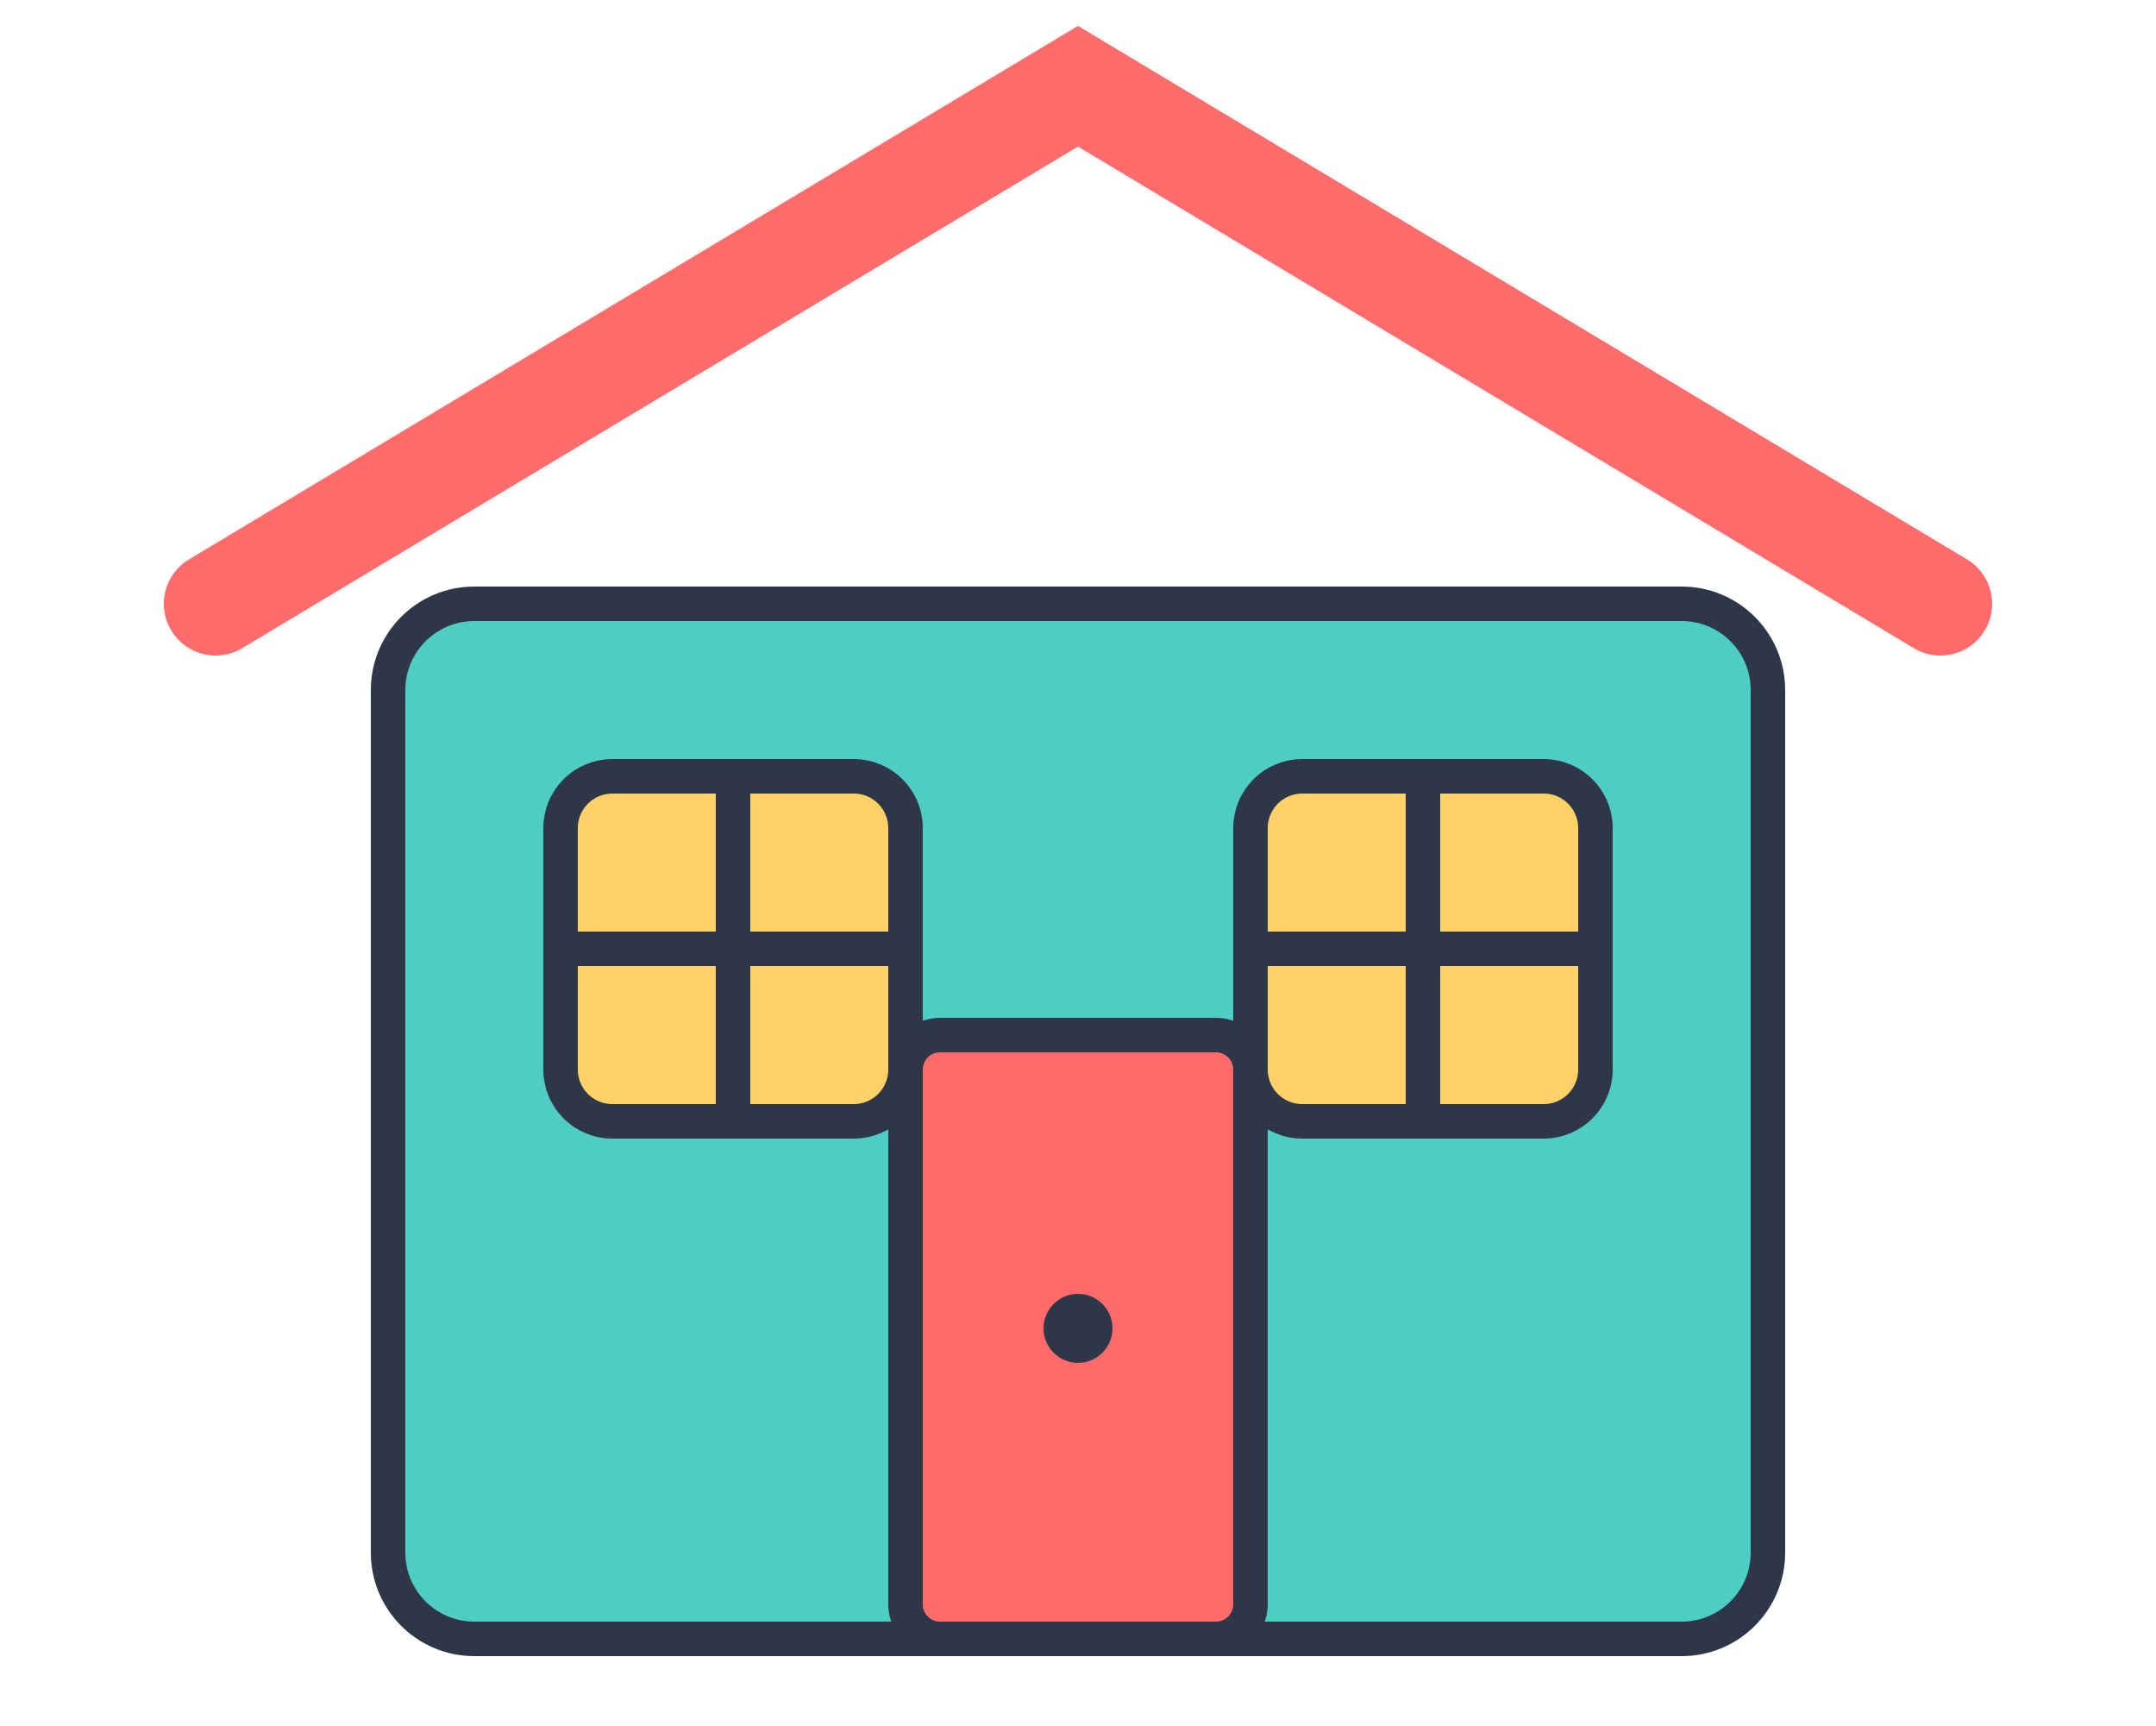
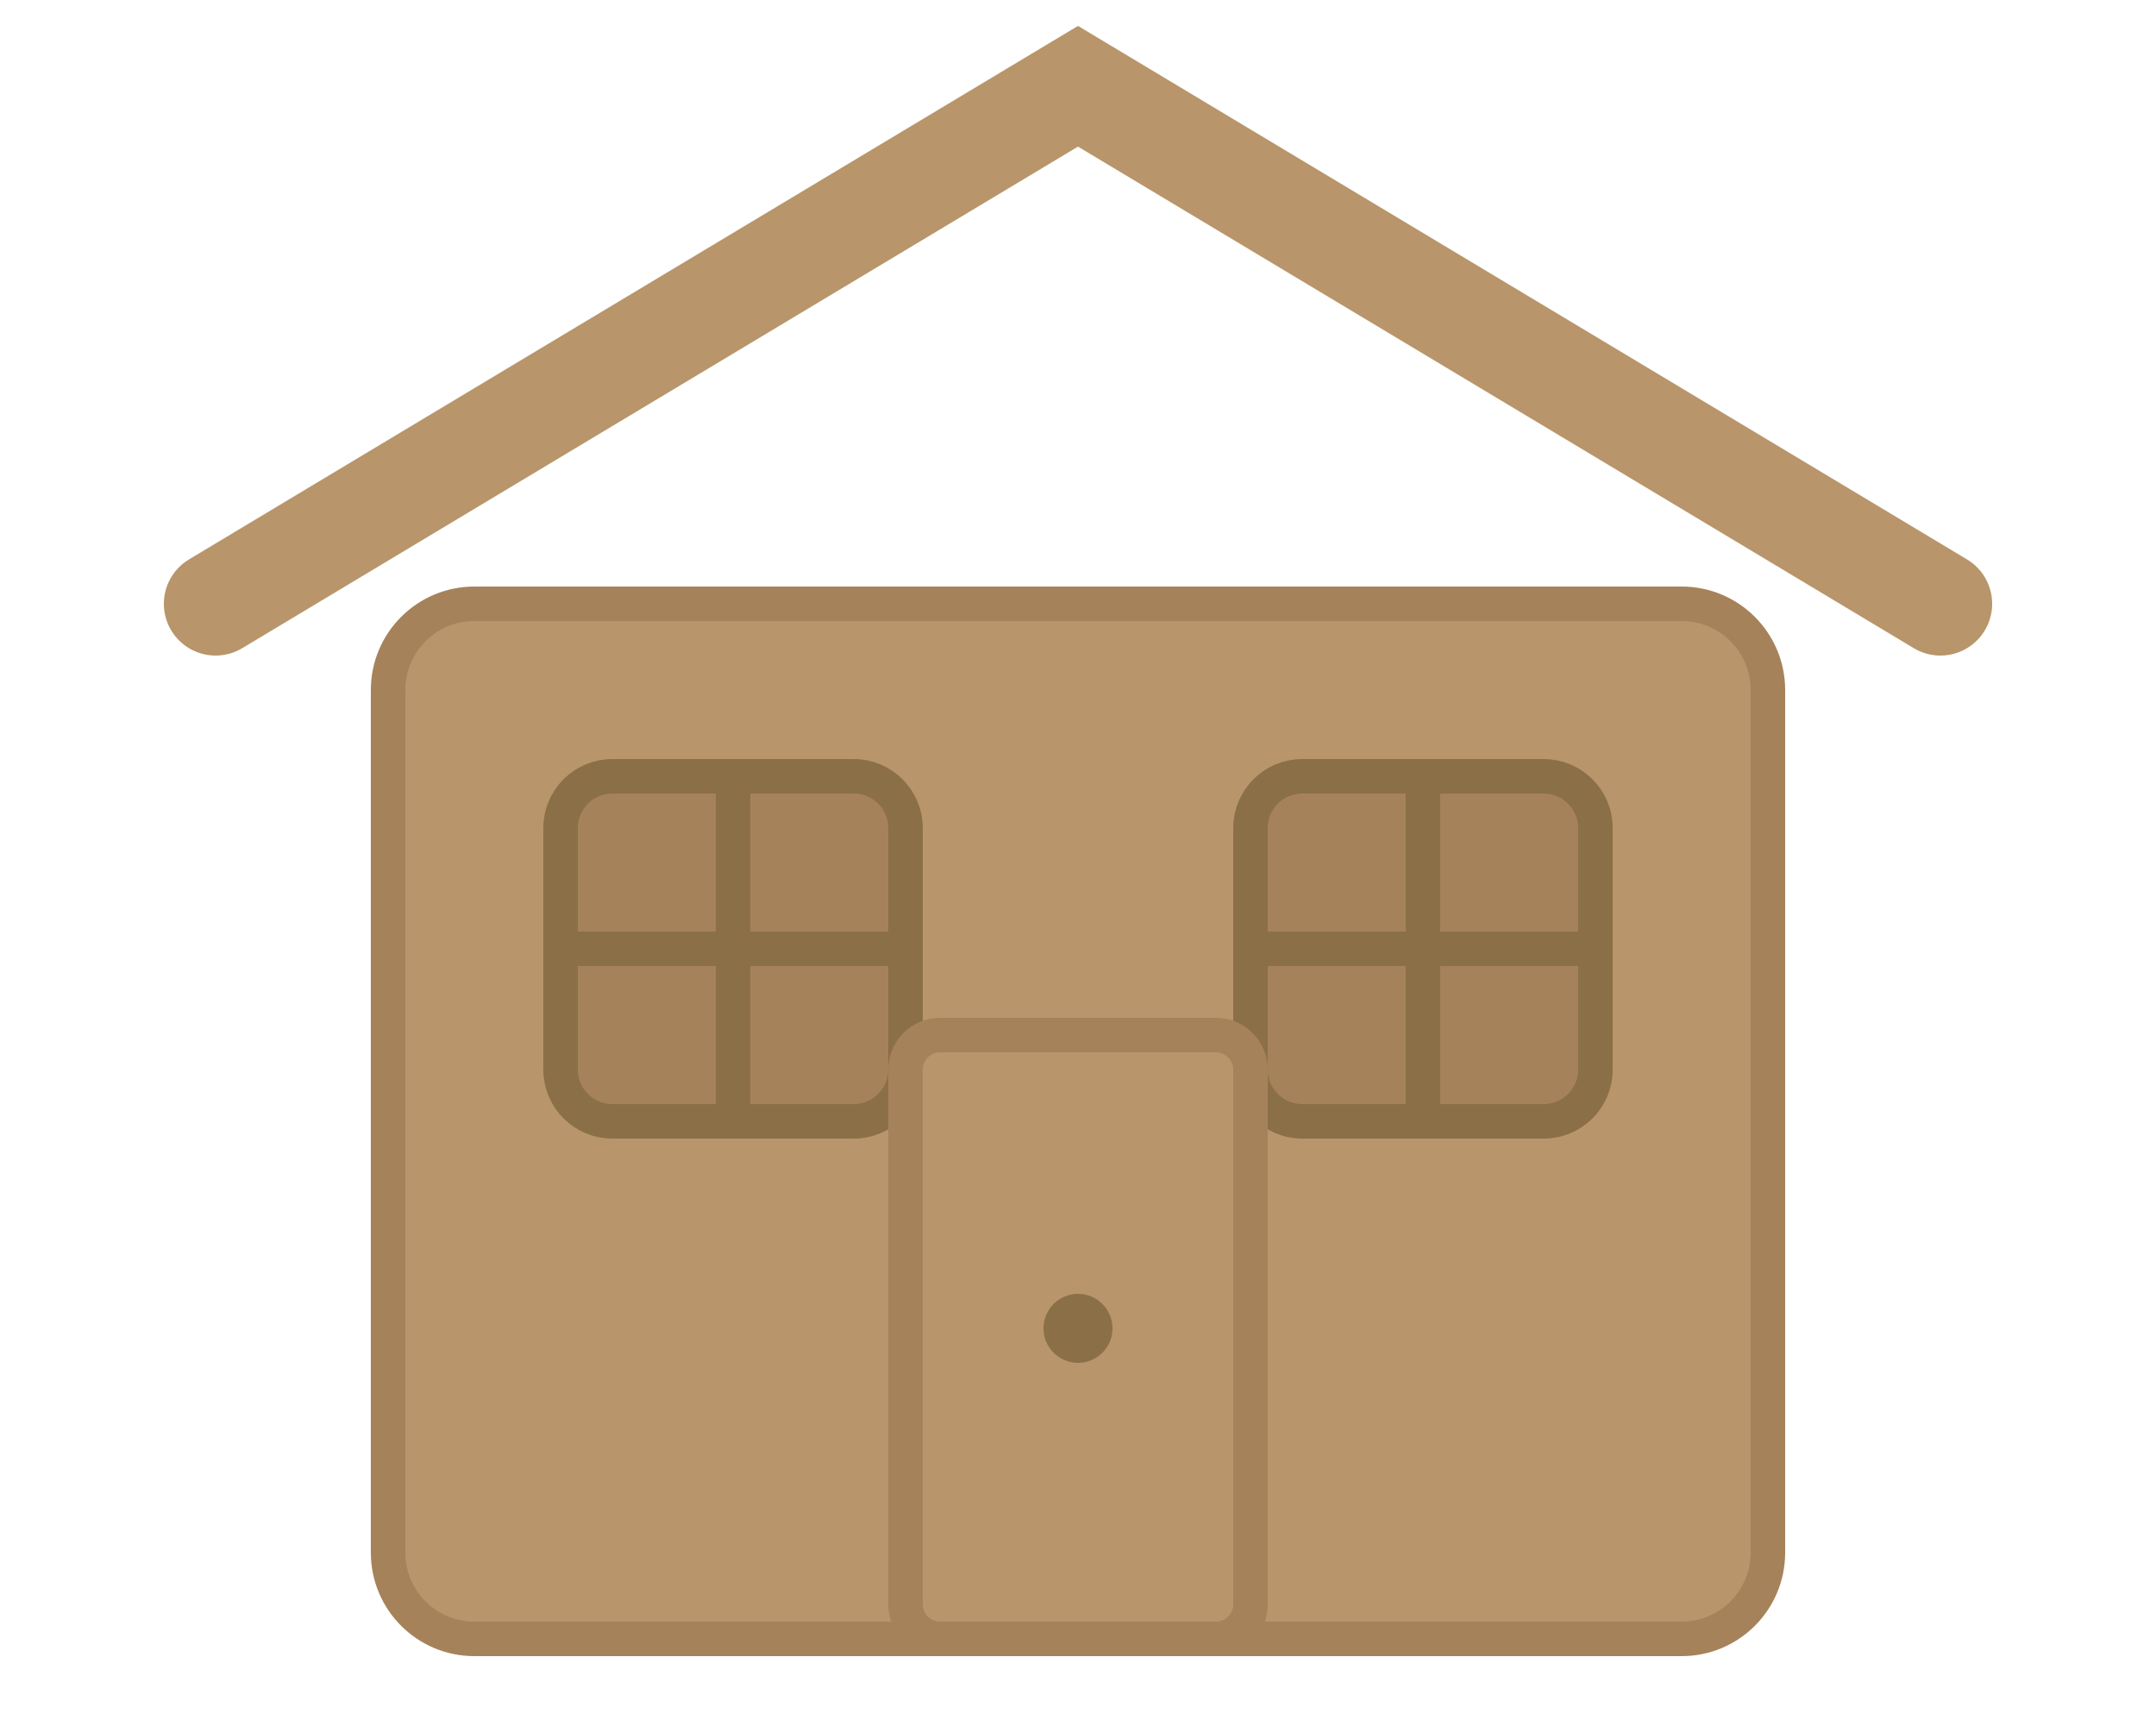
<svg xmlns="http://www.w3.org/2000/svg" width="150" height="120" viewBox="80 15 90 100">
-   <path d="M75,50 L125,20 L175,50" stroke="#FF6B6B" stroke-width="6" fill="none" stroke-linecap="round" />
-   <rect x="85" y="50" width="80" height="60" rx="5" fill="#4ECDC4" stroke="#2D3748" stroke-width="2" />
-   <rect x="95" y="60" width="20" height="20" rx="3" fill="#FFD166" stroke="#2D3748" stroke-width="2" />
-   <line x1="105" y1="60" x2="105" y2="80" stroke="#2D3748" stroke-width="2" />
-   <line x1="95" y1="70" x2="115" y2="70" stroke="#2D3748" stroke-width="2" />
-   <rect x="135" y="60" width="20" height="20" rx="3" fill="#FFD166" stroke="#2D3748" stroke-width="2" />
-   <line x1="145" y1="60" x2="145" y2="80" stroke="#2D3748" stroke-width="2" />
-   <line x1="135" y1="70" x2="155" y2="70" stroke="#2D3748" stroke-width="2" />
-   <rect x="115" y="75" width="20" height="35" rx="2" fill="#FF6B6B" stroke="#2D3748" stroke-width="2" />
-   <circle cx="125" cy="92" r="2" fill="#2D3748" />
+   <path d="M75,50 L125,20 L175,50" stroke="#B8956A" stroke-width="6" fill="none" stroke-linecap="round" />
+   <rect x="85" y="50" width="80" height="60" rx="5" fill="#B8956A" stroke="#A6825A" stroke-width="2" />
+   <rect x="95" y="60" width="20" height="20" rx="3" fill="#A6825A" stroke="#8B6F47" stroke-width="2" />
+   <line x1="105" y1="60" x2="105" y2="80" stroke="#8B6F47" stroke-width="2" />
+   <line x1="95" y1="70" x2="115" y2="70" stroke="#8B6F47" stroke-width="2" />
+   <rect x="135" y="60" width="20" height="20" rx="3" fill="#A6825A" stroke="#8B6F47" stroke-width="2" />
+   <line x1="145" y1="60" x2="145" y2="80" stroke="#8B6F47" stroke-width="2" />
+   <line x1="135" y1="70" x2="155" y2="70" stroke="#8B6F47" stroke-width="2" />
+   <rect x="115" y="75" width="20" height="35" rx="2" fill="#B8956A" stroke="#A6825A" stroke-width="2" />
+   <circle cx="125" cy="92" r="2" fill="#8B6F47" />
</svg>
